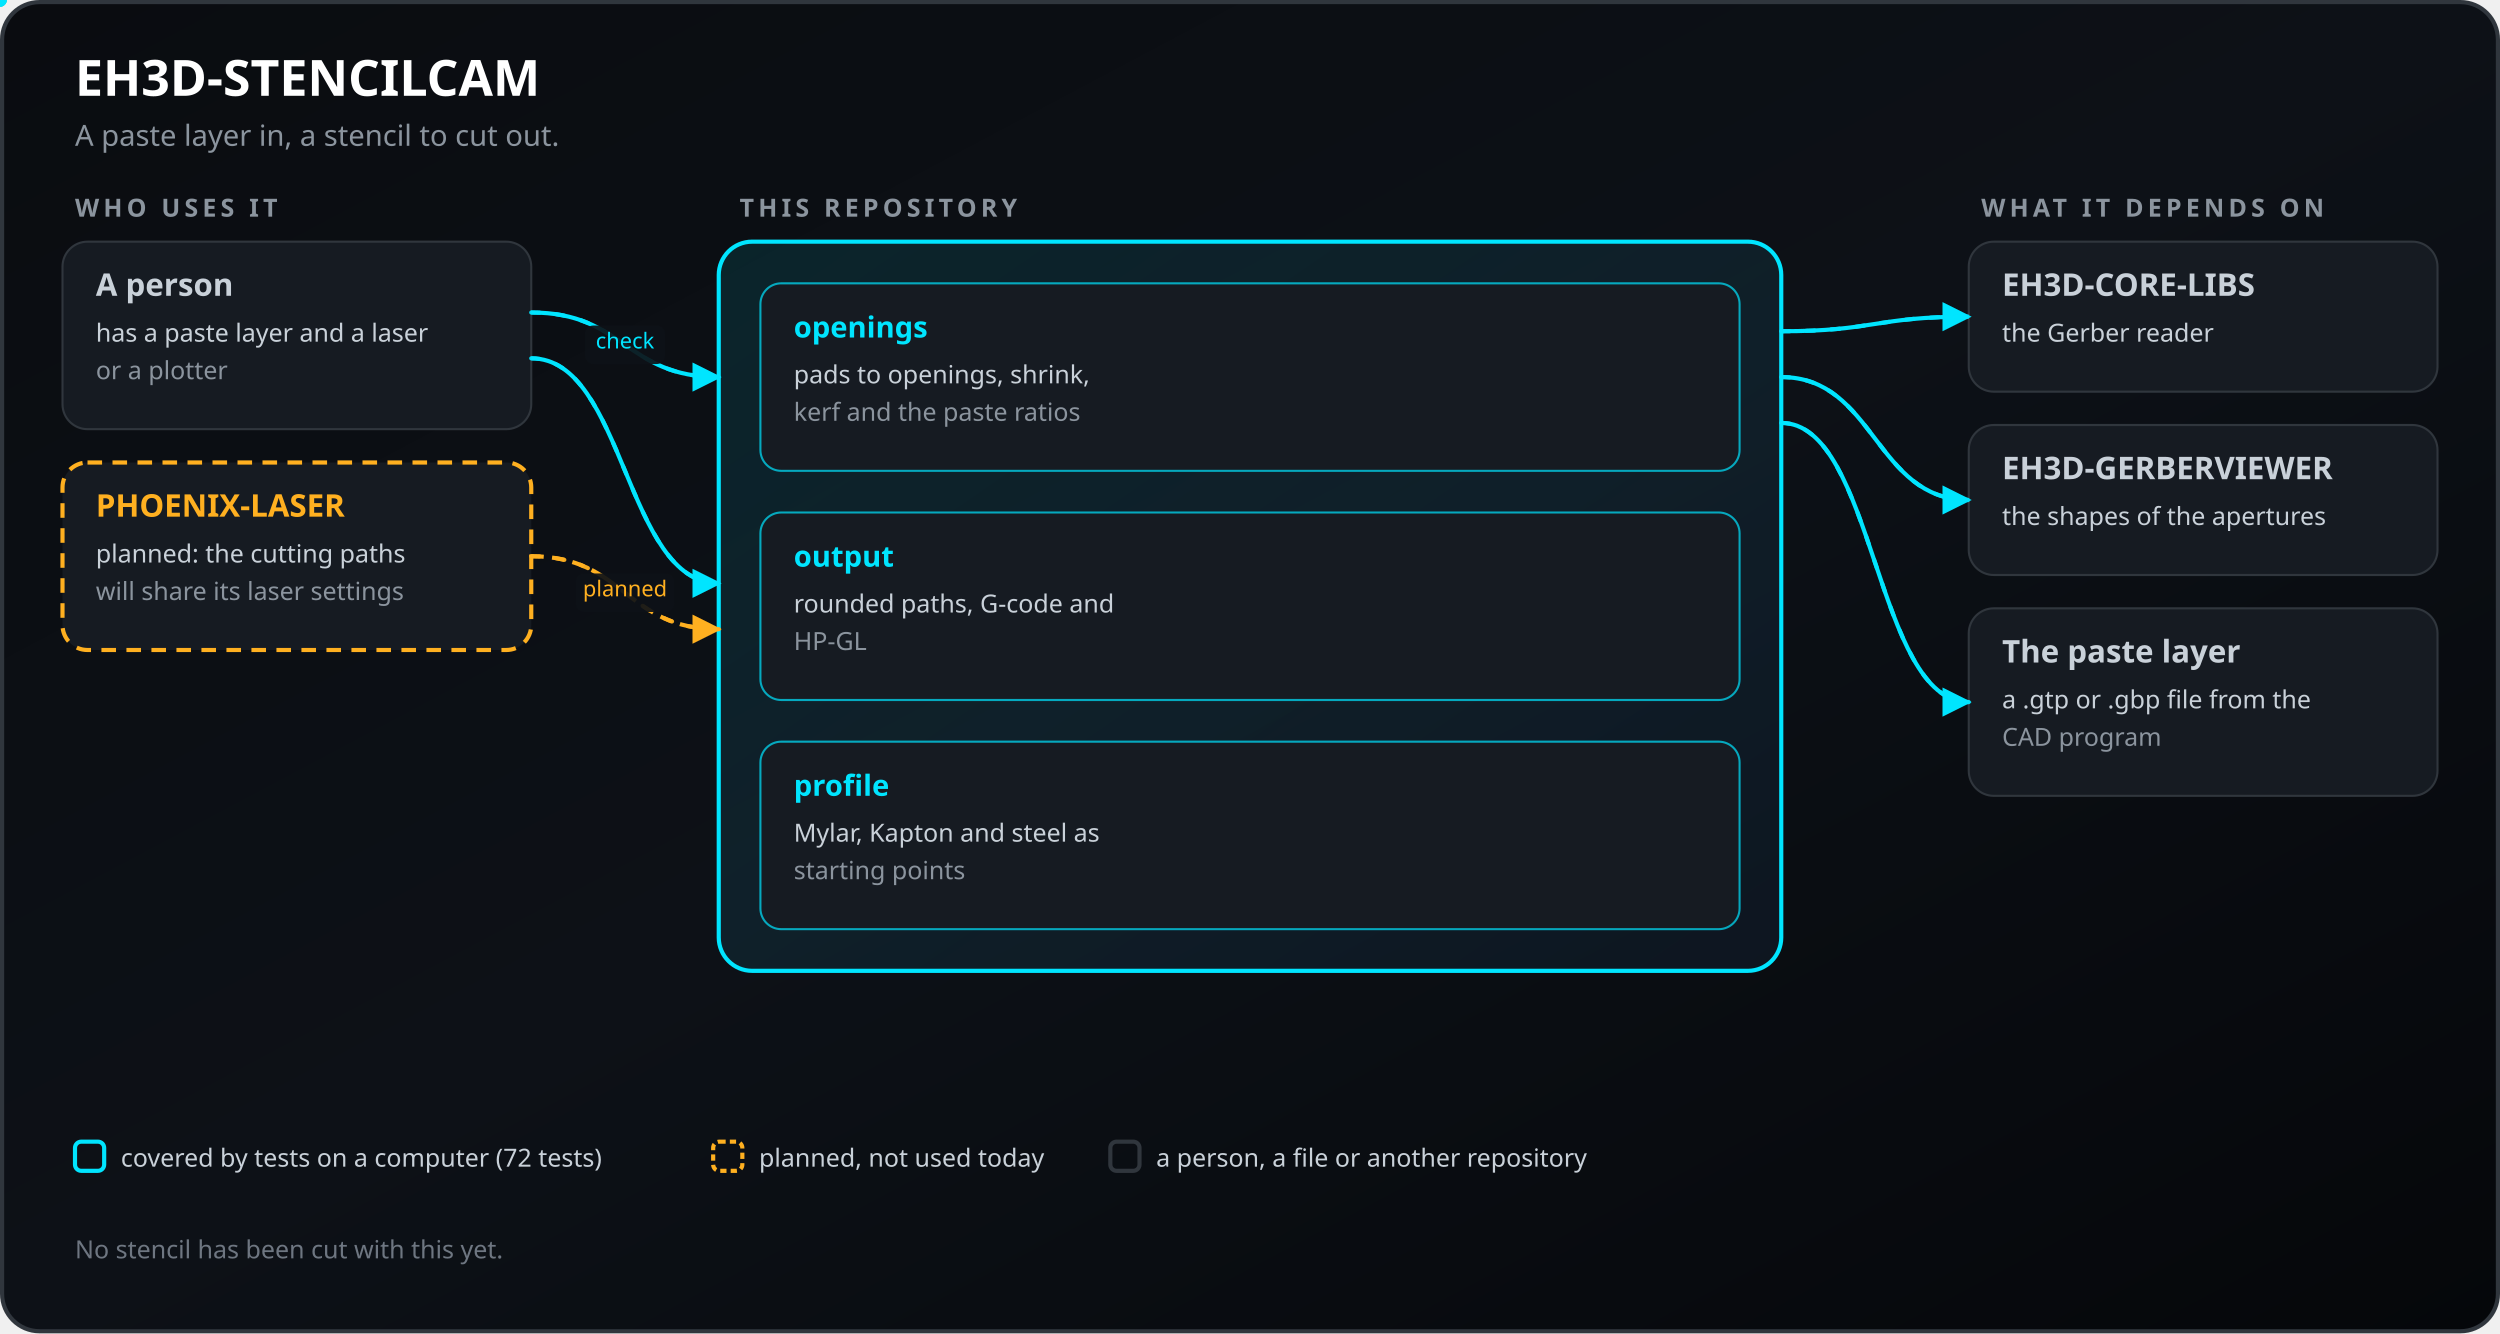
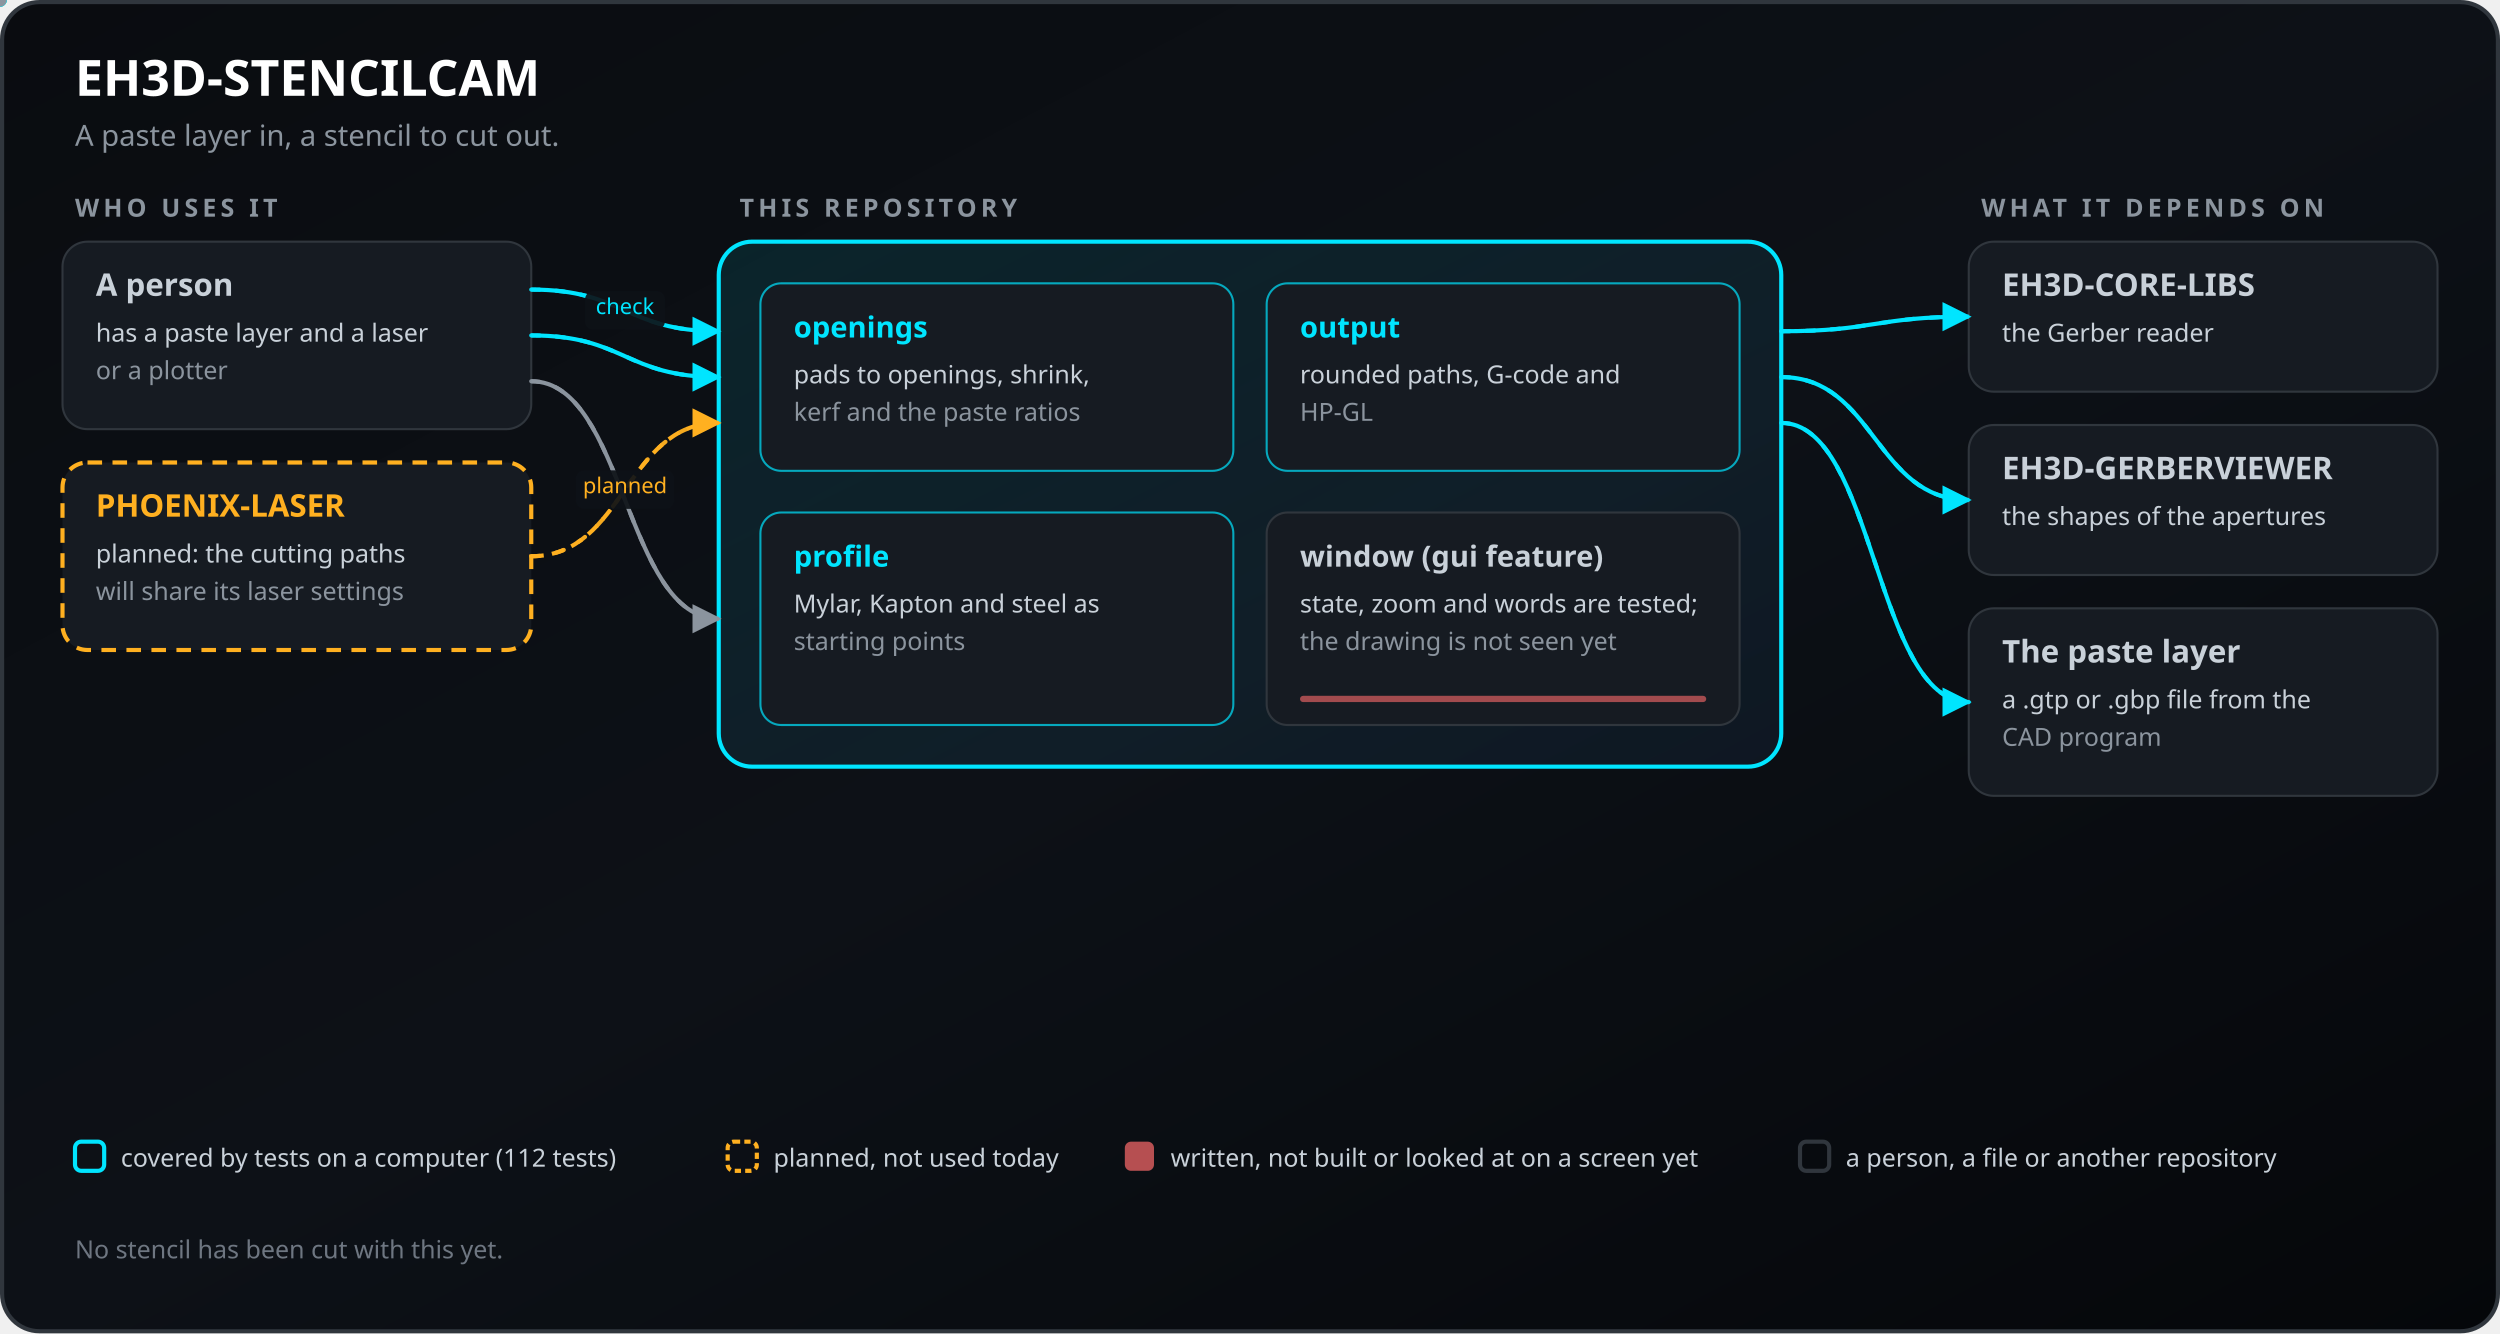
<svg xmlns="http://www.w3.org/2000/svg" viewBox="0 0 1200 640" width="1200" height="640" role="img" aria-labelledby="t d" font-family="'Segoe UI','Noto Sans','Noto Sans CJK SC','Microsoft YaHei','Yu Gothic','Helvetica Neue',Helvetica,Arial,sans-serif">
  <defs>
    <linearGradient id="bg" x1="0" y1="0" x2="1" y2="1">
      <stop offset="0" stop-color="#0A0C10" />
      <stop offset="0.5" stop-color="#0D1117" />
      <stop offset="1" stop-color="#05070A" />
    </linearGradient>
    <linearGradient id="card" x1="0" y1="0" x2="1" y2="1">
      <stop offset="0" stop-color="#121821" />
      <stop offset="1" stop-color="#0B0F15" />
    </linearGradient>
    <linearGradient id="line" x1="0" y1="0" x2="1" y2="0">
      <stop offset="0" stop-color="#00E5FF" />
      <stop offset="1" stop-color="#FF0055" />
    </linearGradient>
    <filter id="glow" x="-50%" y="-50%" width="200%" height="200%">
      <feGaussianBlur stdDeviation="3" result="b" />
      <feMerge>
        <feMergeNode in="b" />
        <feMergeNode in="SourceGraphic" />
      </feMerge>
    </filter>
    <linearGradient id="svc" x1="0" y1="0" x2="1" y2="1">
      <stop offset="0" stop-color="#00E5FF" stop-opacity="0.10" />
      <stop offset="1" stop-color="#4DA3FF" stop-opacity="0.06" />
    </linearGradient>
    <marker id="m00E5FF" viewBox="0 0 10 10" refX="9" refY="5" markerWidth="7" markerHeight="7" orient="auto-start-reverse">
      <path d="M0 0L10 5L0 10z" fill="#00E5FF" />
    </marker>
+     <marker id="mC9D1D9" viewBox="0 0 10 10" refX="9" refY="5" markerWidth="7" markerHeight="7" orient="auto-start-reverse">
+       <path d="M0 0L10 5L0 10z" fill="#C9D1D9" />
+     </marker>
    <marker id="mFFB020" viewBox="0 0 10 10" refX="9" refY="5" markerWidth="7" markerHeight="7" orient="auto-start-reverse">
      <path d="M0 0L10 5L0 10z" fill="#FFB020" />
    </marker>
    <marker id="m30363D" viewBox="0 0 10 10" refX="9" refY="5" markerWidth="7" markerHeight="7" orient="auto-start-reverse">
      <path d="M0 0L10 5L0 10z" fill="#8B949E" />
    </marker>
  </defs>
  <rect x="1" y="1" width="1198" height="638" rx="18" fill="url(#bg)" stroke="#30363D" stroke-width="2" />
  <text x="36" y="46" font-family="'Segoe UI','Noto Sans','Noto Sans CJK SC','Microsoft YaHei','Yu Gothic','Helvetica Neue',Helvetica,Arial,sans-serif" font-size="24" font-weight="700" fill="#FFFFFF" text-anchor="start">EH3D-STENCILCAM</text>
  <text x="36" y="70" font-family="'Segoe UI','Noto Sans','Noto Sans CJK SC','Microsoft YaHei','Yu Gothic','Helvetica Neue',Helvetica,Arial,sans-serif" font-size="14" font-weight="400" fill="#8B949E" text-anchor="start">A paste layer in, a stencil to cut out.</text>
  <text x="36" y="104" font-family="'Segoe UI','Noto Sans','Noto Sans CJK SC','Microsoft YaHei','Yu Gothic','Helvetica Neue',Helvetica,Arial,sans-serif" font-size="12" font-weight="700" fill="#8B949E" text-anchor="start" letter-spacing="2">WHO USES IT</text>
  <text x="355" y="104" font-family="'Segoe UI','Noto Sans','Noto Sans CJK SC','Microsoft YaHei','Yu Gothic','Helvetica Neue',Helvetica,Arial,sans-serif" font-size="12" font-weight="700" fill="#8B949E" text-anchor="start" letter-spacing="2">THIS REPOSITORY</text>
  <text x="951" y="104" font-family="'Segoe UI','Noto Sans','Noto Sans CJK SC','Microsoft YaHei','Yu Gothic','Helvetica Neue',Helvetica,Arial,sans-serif" font-size="12" font-weight="700" fill="#8B949E" text-anchor="start" letter-spacing="2">WHAT IT DEPENDS ON</text>
-   <rect x="345" y="116" width="510" height="350" rx="16" fill="url(#svc)" stroke="#00E5FF" stroke-width="2">
+   <rect x="345" y="116" width="510" height="252" rx="16" fill="url(#svc)" stroke="#00E5FF" stroke-width="2">
    <animate attributeName="stroke-opacity" values="0.55;1;0.55" dur="4s" repeatCount="indefinite" />
  </rect>
  <rect x="30" y="116" width="225" height="90" rx="12" fill="#161B22" stroke="#30363D" stroke-width="1" />
  <text x="46" y="142" font-family="'Segoe UI','Noto Sans','Noto Sans CJK SC','Microsoft YaHei','Yu Gothic','Helvetica Neue',Helvetica,Arial,sans-serif" font-size="15" font-weight="700" fill="#C9D1D9" text-anchor="start">A person</text>
  <text x="46" y="164" font-family="'Segoe UI','Noto Sans','Noto Sans CJK SC','Microsoft YaHei','Yu Gothic','Helvetica Neue',Helvetica,Arial,sans-serif" font-size="12" font-weight="400" fill="#C9D1D9" text-anchor="start">has a paste layer and a laser</text>
  <text x="46" y="182" font-family="'Segoe UI','Noto Sans','Noto Sans CJK SC','Microsoft YaHei','Yu Gothic','Helvetica Neue',Helvetica,Arial,sans-serif" font-size="12" font-weight="400" fill="#8B949E" text-anchor="start">or a plotter</text>
  <rect x="30" y="222" width="225" height="90" rx="12" fill="#161B22" stroke="#FFB020" stroke-width="2" stroke-dasharray="7 5">
    <animate attributeName="stroke-dashoffset" from="0" to="-24" dur="3s" repeatCount="indefinite" />
  </rect>
  <text x="46" y="248" font-family="'Segoe UI','Noto Sans','Noto Sans CJK SC','Microsoft YaHei','Yu Gothic','Helvetica Neue',Helvetica,Arial,sans-serif" font-size="15" font-weight="700" fill="#FFB020" text-anchor="start">PHOENIX-LASER</text>
  <text x="46" y="270" font-family="'Segoe UI','Noto Sans','Noto Sans CJK SC','Microsoft YaHei','Yu Gothic','Helvetica Neue',Helvetica,Arial,sans-serif" font-size="12" font-weight="400" fill="#C9D1D9" text-anchor="start">planned: the cutting paths</text>
  <text x="46" y="288" font-family="'Segoe UI','Noto Sans','Noto Sans CJK SC','Microsoft YaHei','Yu Gothic','Helvetica Neue',Helvetica,Arial,sans-serif" font-size="12" font-weight="400" fill="#8B949E" text-anchor="start">will share its laser settings</text>
-   <rect x="365" y="136" width="470" height="90" rx="10" fill="#161B22" stroke="#00E5FF" stroke-width="1" stroke-opacity="0.7">
+   <rect x="365" y="136" width="227" height="90" rx="10" fill="#161B22" stroke="#00E5FF" stroke-width="1" stroke-opacity="0.7">
    <animate attributeName="stroke-opacity" values="0.45;1;0.45;0.45" keyTimes="0;0.08;0.2;1" dur="6s" begin="0s" repeatCount="indefinite" />
    <animate attributeName="stroke-width" values="1;2.4;1;1" keyTimes="0;0.08;0.2;1" dur="6s" begin="0s" repeatCount="indefinite" />
  </rect>
  <text x="381" y="162" font-family="'Segoe UI','Noto Sans','Noto Sans CJK SC','Microsoft YaHei','Yu Gothic','Helvetica Neue',Helvetica,Arial,sans-serif" font-size="14" font-weight="700" fill="#00E5FF" text-anchor="start">openings</text>
  <text x="381" y="184" font-family="'Segoe UI','Noto Sans','Noto Sans CJK SC','Microsoft YaHei','Yu Gothic','Helvetica Neue',Helvetica,Arial,sans-serif" font-size="12" font-weight="400" fill="#C9D1D9" text-anchor="start">pads to openings, shrink,</text>
  <text x="381" y="202" font-family="'Segoe UI','Noto Sans','Noto Sans CJK SC','Microsoft YaHei','Yu Gothic','Helvetica Neue',Helvetica,Arial,sans-serif" font-size="12" font-weight="400" fill="#8B949E" text-anchor="start">kerf and the paste ratios</text>
-   <rect x="365" y="246" width="470" height="90" rx="10" fill="#161B22" stroke="#00E5FF" stroke-width="1" stroke-opacity="0.7">
+   <rect x="608" y="136" width="227" height="90" rx="10" fill="#161B22" stroke="#00E5FF" stroke-width="1" stroke-opacity="0.7">
    <animate attributeName="stroke-opacity" values="0.45;1;0.45;0.45" keyTimes="0;0.08;0.2;1" dur="6s" begin="1s" repeatCount="indefinite" />
    <animate attributeName="stroke-width" values="1;2.4;1;1" keyTimes="0;0.08;0.2;1" dur="6s" begin="1s" repeatCount="indefinite" />
  </rect>
-   <text x="381" y="272" font-family="'Segoe UI','Noto Sans','Noto Sans CJK SC','Microsoft YaHei','Yu Gothic','Helvetica Neue',Helvetica,Arial,sans-serif" font-size="14" font-weight="700" fill="#00E5FF" text-anchor="start">output</text>
-   <text x="381" y="294" font-family="'Segoe UI','Noto Sans','Noto Sans CJK SC','Microsoft YaHei','Yu Gothic','Helvetica Neue',Helvetica,Arial,sans-serif" font-size="12" font-weight="400" fill="#C9D1D9" text-anchor="start">rounded paths, G-code and</text>
-   <text x="381" y="312" font-family="'Segoe UI','Noto Sans','Noto Sans CJK SC','Microsoft YaHei','Yu Gothic','Helvetica Neue',Helvetica,Arial,sans-serif" font-size="12" font-weight="400" fill="#8B949E" text-anchor="start">HP-GL</text>
-   <rect x="365" y="356" width="470" height="90" rx="10" fill="#161B22" stroke="#00E5FF" stroke-width="1" stroke-opacity="0.7">
+   <text x="624" y="162" font-family="'Segoe UI','Noto Sans','Noto Sans CJK SC','Microsoft YaHei','Yu Gothic','Helvetica Neue',Helvetica,Arial,sans-serif" font-size="14" font-weight="700" fill="#00E5FF" text-anchor="start">output</text>
+   <text x="624" y="184" font-family="'Segoe UI','Noto Sans','Noto Sans CJK SC','Microsoft YaHei','Yu Gothic','Helvetica Neue',Helvetica,Arial,sans-serif" font-size="12" font-weight="400" fill="#C9D1D9" text-anchor="start">rounded paths, G-code and</text>
+   <text x="624" y="202" font-family="'Segoe UI','Noto Sans','Noto Sans CJK SC','Microsoft YaHei','Yu Gothic','Helvetica Neue',Helvetica,Arial,sans-serif" font-size="12" font-weight="400" fill="#8B949E" text-anchor="start">HP-GL</text>
+   <rect x="365" y="246" width="227" height="102" rx="10" fill="#161B22" stroke="#00E5FF" stroke-width="1" stroke-opacity="0.7">
    <animate attributeName="stroke-opacity" values="0.45;1;0.45;0.45" keyTimes="0;0.08;0.2;1" dur="6s" begin="2s" repeatCount="indefinite" />
    <animate attributeName="stroke-width" values="1;2.4;1;1" keyTimes="0;0.08;0.2;1" dur="6s" begin="2s" repeatCount="indefinite" />
  </rect>
-   <text x="381" y="382" font-family="'Segoe UI','Noto Sans','Noto Sans CJK SC','Microsoft YaHei','Yu Gothic','Helvetica Neue',Helvetica,Arial,sans-serif" font-size="14" font-weight="700" fill="#00E5FF" text-anchor="start">profile</text>
-   <text x="381" y="404" font-family="'Segoe UI','Noto Sans','Noto Sans CJK SC','Microsoft YaHei','Yu Gothic','Helvetica Neue',Helvetica,Arial,sans-serif" font-size="12" font-weight="400" fill="#C9D1D9" text-anchor="start">Mylar, Kapton and steel as</text>
-   <text x="381" y="422" font-family="'Segoe UI','Noto Sans','Noto Sans CJK SC','Microsoft YaHei','Yu Gothic','Helvetica Neue',Helvetica,Arial,sans-serif" font-size="12" font-weight="400" fill="#8B949E" text-anchor="start">starting points</text>
+   <text x="381" y="272" font-family="'Segoe UI','Noto Sans','Noto Sans CJK SC','Microsoft YaHei','Yu Gothic','Helvetica Neue',Helvetica,Arial,sans-serif" font-size="14" font-weight="700" fill="#00E5FF" text-anchor="start">profile</text>
+   <text x="381" y="294" font-family="'Segoe UI','Noto Sans','Noto Sans CJK SC','Microsoft YaHei','Yu Gothic','Helvetica Neue',Helvetica,Arial,sans-serif" font-size="12" font-weight="400" fill="#C9D1D9" text-anchor="start">Mylar, Kapton and steel as</text>
+   <text x="381" y="312" font-family="'Segoe UI','Noto Sans','Noto Sans CJK SC','Microsoft YaHei','Yu Gothic','Helvetica Neue',Helvetica,Arial,sans-serif" font-size="12" font-weight="400" fill="#8B949E" text-anchor="start">starting points</text>
+   <rect x="608" y="246" width="227" height="102" rx="10" fill="#161B22" stroke="#30363D" stroke-width="1">
+     <animate attributeName="stroke-opacity" values="0.45;1;0.45;0.45" keyTimes="0;0.08;0.2;1" dur="6s" begin="3s" repeatCount="indefinite" />
+     <animate attributeName="stroke-width" values="1;2.4;1;1" keyTimes="0;0.08;0.2;1" dur="6s" begin="3s" repeatCount="indefinite" />
+   </rect>
+   <text x="624" y="272" font-family="'Segoe UI','Noto Sans','Noto Sans CJK SC','Microsoft YaHei','Yu Gothic','Helvetica Neue',Helvetica,Arial,sans-serif" font-size="14" font-weight="700" fill="#C9D1D9" text-anchor="start">window (gui feature)</text>
+   <text x="624" y="294" font-family="'Segoe UI','Noto Sans','Noto Sans CJK SC','Microsoft YaHei','Yu Gothic','Helvetica Neue',Helvetica,Arial,sans-serif" font-size="12" font-weight="400" fill="#C9D1D9" text-anchor="start">state, zoom and words are tested;</text>
+   <text x="624" y="312" font-family="'Segoe UI','Noto Sans','Noto Sans CJK SC','Microsoft YaHei','Yu Gothic','Helvetica Neue',Helvetica,Arial,sans-serif" font-size="12" font-weight="400" fill="#8B949E" text-anchor="start">the drawing is not seen yet</text>
+   <rect x="624" y="334" width="195" height="3" rx="1.5" fill="#FF6B6B" opacity="0.6">
+     <animate attributeName="opacity" values="0.25;0.85;0.25" dur="2.8s" repeatCount="indefinite" />
+   </rect>
  <rect x="945" y="116" width="225" height="72" rx="12" fill="#161B22" stroke="#30363D" stroke-width="1" />
  <text x="961" y="142" font-family="'Segoe UI','Noto Sans','Noto Sans CJK SC','Microsoft YaHei','Yu Gothic','Helvetica Neue',Helvetica,Arial,sans-serif" font-size="15" font-weight="700" fill="#C9D1D9" text-anchor="start">EH3D-CORE-LIBS</text>
  <text x="961" y="164" font-family="'Segoe UI','Noto Sans','Noto Sans CJK SC','Microsoft YaHei','Yu Gothic','Helvetica Neue',Helvetica,Arial,sans-serif" font-size="12" font-weight="400" fill="#C9D1D9" text-anchor="start">the Gerber reader</text>
  <rect x="945" y="204" width="225" height="72" rx="12" fill="#161B22" stroke="#30363D" stroke-width="1" />
  <text x="961" y="230" font-family="'Segoe UI','Noto Sans','Noto Sans CJK SC','Microsoft YaHei','Yu Gothic','Helvetica Neue',Helvetica,Arial,sans-serif" font-size="15" font-weight="700" fill="#C9D1D9" text-anchor="start">EH3D-GERBERVIEWER</text>
  <text x="961" y="252" font-family="'Segoe UI','Noto Sans','Noto Sans CJK SC','Microsoft YaHei','Yu Gothic','Helvetica Neue',Helvetica,Arial,sans-serif" font-size="12" font-weight="400" fill="#C9D1D9" text-anchor="start">the shapes of the apertures</text>
  <rect x="945" y="292" width="225" height="90" rx="12" fill="#161B22" stroke="#30363D" stroke-width="1" />
  <text x="961" y="318" font-family="'Segoe UI','Noto Sans','Noto Sans CJK SC','Microsoft YaHei','Yu Gothic','Helvetica Neue',Helvetica,Arial,sans-serif" font-size="15" font-weight="700" fill="#C9D1D9" text-anchor="start">The paste layer</text>
  <text x="961" y="340" font-family="'Segoe UI','Noto Sans','Noto Sans CJK SC','Microsoft YaHei','Yu Gothic','Helvetica Neue',Helvetica,Arial,sans-serif" font-size="12" font-weight="400" fill="#C9D1D9" text-anchor="start">a .gtp or .gbp file from the</text>
  <text x="961" y="358" font-family="'Segoe UI','Noto Sans','Noto Sans CJK SC','Microsoft YaHei','Yu Gothic','Helvetica Neue',Helvetica,Arial,sans-serif" font-size="12" font-weight="400" fill="#8B949E" text-anchor="start">CAD program</text>
-   <path id="p0" d="M255 150 C300 150 300 181 345 181" stroke="#00E5FF" stroke-width="2" fill="none" marker-end="url(#m00E5FF)" />
-   <path d="M255 150 C300 150 300 181 345 181" stroke="#00E5FF" stroke-width="2" fill="none" stroke-linecap="round" stroke-dasharray="4 8" opacity="0.95">
+   <path id="p0" d="M255 139 C300 139 300 159 345 159" stroke="#00E5FF" stroke-width="2" fill="none" marker-end="url(#m00E5FF)" />
+   <path d="M255 139 C300 139 300 159 345 159" stroke="#00E5FF" stroke-width="2" fill="none" stroke-linecap="round" stroke-dasharray="4 8" opacity="0.95">
    <animate attributeName="stroke-dashoffset" from="0" to="-24" dur="1.2s" repeatCount="indefinite" />
  </path>
  <circle r="3.2" fill="#00E5FF">
    <animateMotion dur="1.8s" begin="0.00s" repeatCount="indefinite">
      <mpath href="#p0" />
    </animateMotion>
    <animate attributeName="opacity" values="0;1;1;0" keyTimes="0;0.15;0.85;1" dur="1.8s" begin="0.00s" repeatCount="indefinite" />
  </circle>
-   <path id="p1" d="M255 172 C300 172 300 280 345 280" stroke="#00E5FF" stroke-width="2" fill="none" marker-end="url(#m00E5FF)" />
-   <path d="M255 172 C300 172 300 280 345 280" stroke="#00E5FF" stroke-width="2" fill="none" stroke-linecap="round" stroke-dasharray="4 8" opacity="0.95">
+   <path id="p1" d="M255 161 C300 161 300 181 345 181" stroke="#00E5FF" stroke-width="2" fill="none" marker-end="url(#m00E5FF)" />
+   <path d="M255 161 C300 161 300 181 345 181" stroke="#00E5FF" stroke-width="2" fill="none" stroke-linecap="round" stroke-dasharray="4 8" opacity="0.95">
    <animate attributeName="stroke-dashoffset" from="0" to="-24" dur="1.2s" repeatCount="indefinite" />
  </path>
  <circle r="3.2" fill="#00E5FF">
    <animateMotion dur="1.8s" begin="0.35s" repeatCount="indefinite">
      <mpath href="#p1" />
    </animateMotion>
    <animate attributeName="opacity" values="0;1;1;0" keyTimes="0;0.15;0.85;1" dur="1.8s" begin="0.35s" repeatCount="indefinite" />
  </circle>
-   <path id="p2" d="M255 267 C300 267 300 302 345 302" stroke="#FFB020" stroke-width="2" fill="none" stroke-dasharray="6 4" marker-end="url(#mFFB020)" />
-   <path d="M255 267 C300 267 300 302 345 302" stroke="#FFB020" stroke-width="2" fill="none" stroke-linecap="round" stroke-dasharray="4 8" opacity="0.95">
+   <path id="p2" d="M255 267 C300 267 300 203 345 203" stroke="#FFB020" stroke-width="2" fill="none" stroke-dasharray="6 4" marker-end="url(#mFFB020)" />
+   <path d="M255 267 C300 267 300 203 345 203" stroke="#FFB020" stroke-width="2" fill="none" stroke-linecap="round" stroke-dasharray="4 8" opacity="0.95">
    <animate attributeName="stroke-dashoffset" from="0" to="-24" dur="1.2s" repeatCount="indefinite" />
  </path>
  <circle r="3.2" fill="#FFB020">
    <animateMotion dur="1.8s" begin="0.70s" repeatCount="indefinite">
      <mpath href="#p2" />
    </animateMotion>
    <animate attributeName="opacity" values="0;1;1;0" keyTimes="0;0.15;0.85;1" dur="1.8s" begin="0.70s" repeatCount="indefinite" />
  </circle>
  <path id="p3" d="M855 159 C900 159 900 152 945 152" stroke="#00E5FF" stroke-width="2" fill="none" marker-end="url(#m00E5FF)" />
  <path d="M855 159 C900 159 900 152 945 152" stroke="#00E5FF" stroke-width="2" fill="none" stroke-linecap="round" stroke-dasharray="4 8" opacity="0.95">
    <animate attributeName="stroke-dashoffset" from="0" to="-24" dur="1.2s" repeatCount="indefinite" />
  </path>
  <circle r="3.2" fill="#00E5FF">
    <animateMotion dur="1.8s" begin="1.05s" repeatCount="indefinite">
      <mpath href="#p3" />
    </animateMotion>
    <animate attributeName="opacity" values="0;1;1;0" keyTimes="0;0.15;0.85;1" dur="1.8s" begin="1.05s" repeatCount="indefinite" />
  </circle>
  <path id="p4" d="M855 181 C900 181 900 240 945 240" stroke="#00E5FF" stroke-width="2" fill="none" marker-end="url(#m00E5FF)" />
  <path d="M855 181 C900 181 900 240 945 240" stroke="#00E5FF" stroke-width="2" fill="none" stroke-linecap="round" stroke-dasharray="4 8" opacity="0.95">
    <animate attributeName="stroke-dashoffset" from="0" to="-24" dur="1.2s" repeatCount="indefinite" />
  </path>
  <circle r="3.2" fill="#00E5FF">
    <animateMotion dur="1.8s" begin="1.40s" repeatCount="indefinite">
      <mpath href="#p4" />
    </animateMotion>
    <animate attributeName="opacity" values="0;1;1;0" keyTimes="0;0.15;0.85;1" dur="1.8s" begin="1.40s" repeatCount="indefinite" />
  </circle>
  <path id="p5" d="M855 203 C900 203 900 337 945 337" stroke="#00E5FF" stroke-width="2" fill="none" marker-end="url(#m00E5FF)" />
  <path d="M855 203 C900 203 900 337 945 337" stroke="#00E5FF" stroke-width="2" fill="none" stroke-linecap="round" stroke-dasharray="4 8" opacity="0.95">
    <animate attributeName="stroke-dashoffset" from="0" to="-24" dur="1.2s" repeatCount="indefinite" />
  </path>
  <circle r="3.2" fill="#00E5FF">
    <animateMotion dur="1.8s" begin="1.75s" repeatCount="indefinite">
      <mpath href="#p5" />
    </animateMotion>
    <animate attributeName="opacity" values="0;1;1;0" keyTimes="0;0.15;0.85;1" dur="1.8s" begin="1.75s" repeatCount="indefinite" />
  </circle>
-   <rect x="280.825" y="156.25" width="38.35" height="18.5" rx="4" fill="#0D1117" opacity="0.92" />
-   <text x="300" y="167.25" font-family="'Segoe UI','Noto Sans','Noto Sans CJK SC','Microsoft YaHei','Yu Gothic','Helvetica Neue',Helvetica,Arial,sans-serif" font-size="10.5" font-weight="400" fill="#00E5FF" text-anchor="middle">check</text>
-   <rect x="276.415" y="275.25" width="47.17" height="18.5" rx="4" fill="#0D1117" opacity="0.92" />
-   <text x="300" y="286.25" font-family="'Segoe UI','Noto Sans','Noto Sans CJK SC','Microsoft YaHei','Yu Gothic','Helvetica Neue',Helvetica,Arial,sans-serif" font-size="10.5" font-weight="400" fill="#FFB020" text-anchor="middle">planned</text>
+   <path id="p6" d="M255 183 C300 183 300 297 345 297" stroke="#8B949E" stroke-width="2" fill="none" marker-end="url(#m30363D)" />
+   <path d="M255 183 C300 183 300 297 345 297" stroke="#8B949E" stroke-width="2" fill="none" stroke-linecap="round" stroke-dasharray="4 8" opacity="0.95">
+     <animate attributeName="stroke-dashoffset" from="0" to="-24" dur="1.2s" repeatCount="indefinite" />
+   </path>
+   <circle r="3.2" fill="#8B949E">
+     <animateMotion dur="1.8s" begin="2.10s" repeatCount="indefinite">
+       <mpath href="#p6" />
+     </animateMotion>
+     <animate attributeName="opacity" values="0;1;1;0" keyTimes="0;0.15;0.85;1" dur="1.8s" begin="2.10s" repeatCount="indefinite" />
+   </circle>
+   <rect x="280.825" y="139.75" width="38.35" height="18.5" rx="4" fill="#0D1117" opacity="0.92" />
+   <text x="300" y="150.75" font-family="'Segoe UI','Noto Sans','Noto Sans CJK SC','Microsoft YaHei','Yu Gothic','Helvetica Neue',Helvetica,Arial,sans-serif" font-size="10.5" font-weight="400" fill="#00E5FF" text-anchor="middle">check</text>
+   <rect x="276.415" y="225.75" width="47.17" height="18.5" rx="4" fill="#0D1117" opacity="0.92" />
+   <text x="300" y="236.75" font-family="'Segoe UI','Noto Sans','Noto Sans CJK SC','Microsoft YaHei','Yu Gothic','Helvetica Neue',Helvetica,Arial,sans-serif" font-size="10.5" font-weight="400" fill="#FFB020" text-anchor="middle">planned</text>
  <rect x="36" y="548" width="14" height="14" rx="3" fill="none" stroke="#00E5FF" stroke-width="2" />
-   <text x="58" y="560" font-family="'Segoe UI','Noto Sans','Noto Sans CJK SC','Microsoft YaHei','Yu Gothic','Helvetica Neue',Helvetica,Arial,sans-serif" font-size="12" font-weight="400" fill="#C9D1D9" text-anchor="start">covered by tests on a computer (72 tests)</text>
-   <rect x="342.32" y="548" width="14" height="14" rx="3" fill="none" stroke="#FFB020" stroke-width="2" stroke-dasharray="3 2" />
-   <text x="364.32" y="560" font-family="'Segoe UI','Noto Sans','Noto Sans CJK SC','Microsoft YaHei','Yu Gothic','Helvetica Neue',Helvetica,Arial,sans-serif" font-size="12" font-weight="400" fill="#C9D1D9" text-anchor="start">planned, not used today</text>
-   <rect x="532.96" y="548" width="14" height="14" rx="3" fill="none" stroke="#30363D" stroke-width="2" />
-   <text x="554.96" y="560" font-family="'Segoe UI','Noto Sans','Noto Sans CJK SC','Microsoft YaHei','Yu Gothic','Helvetica Neue',Helvetica,Arial,sans-serif" font-size="12" font-weight="400" fill="#C9D1D9" text-anchor="start">a person, a file or another repository</text>
+   <text x="58" y="560" font-family="'Segoe UI','Noto Sans','Noto Sans CJK SC','Microsoft YaHei','Yu Gothic','Helvetica Neue',Helvetica,Arial,sans-serif" font-size="12" font-weight="400" fill="#C9D1D9" text-anchor="start">covered by tests on a computer (112 tests)</text>
+   <rect x="349.28" y="548" width="14" height="14" rx="3" fill="none" stroke="#FFB020" stroke-width="2" stroke-dasharray="3 2" />
+   <text x="371.28" y="560" font-family="'Segoe UI','Noto Sans','Noto Sans CJK SC','Microsoft YaHei','Yu Gothic','Helvetica Neue',Helvetica,Arial,sans-serif" font-size="12" font-weight="400" fill="#C9D1D9" text-anchor="start">planned, not used today</text>
+   <rect x="539.92" y="548" width="14" height="14" rx="3" fill="#FF6B6B" opacity="0.7" />
+   <text x="561.92" y="560" font-family="'Segoe UI','Noto Sans','Noto Sans CJK SC','Microsoft YaHei','Yu Gothic','Helvetica Neue',Helvetica,Arial,sans-serif" font-size="12" font-weight="400" fill="#C9D1D9" text-anchor="start">written, not built or looked at on a screen yet</text>
+   <rect x="864.0" y="548" width="14" height="14" rx="3" fill="none" stroke="#30363D" stroke-width="2" />
+   <text x="886" y="560" font-family="'Segoe UI','Noto Sans','Noto Sans CJK SC','Microsoft YaHei','Yu Gothic','Helvetica Neue',Helvetica,Arial,sans-serif" font-size="12" font-weight="400" fill="#C9D1D9" text-anchor="start">a person, a file or another repository</text>
  <text x="36" y="604" font-family="'Segoe UI','Noto Sans','Noto Sans CJK SC','Microsoft YaHei','Yu Gothic','Helvetica Neue',Helvetica,Arial,sans-serif" font-size="12" font-weight="400" fill="#6E7681" text-anchor="start">No stencil has been cut with this yet.</text>
</svg>
